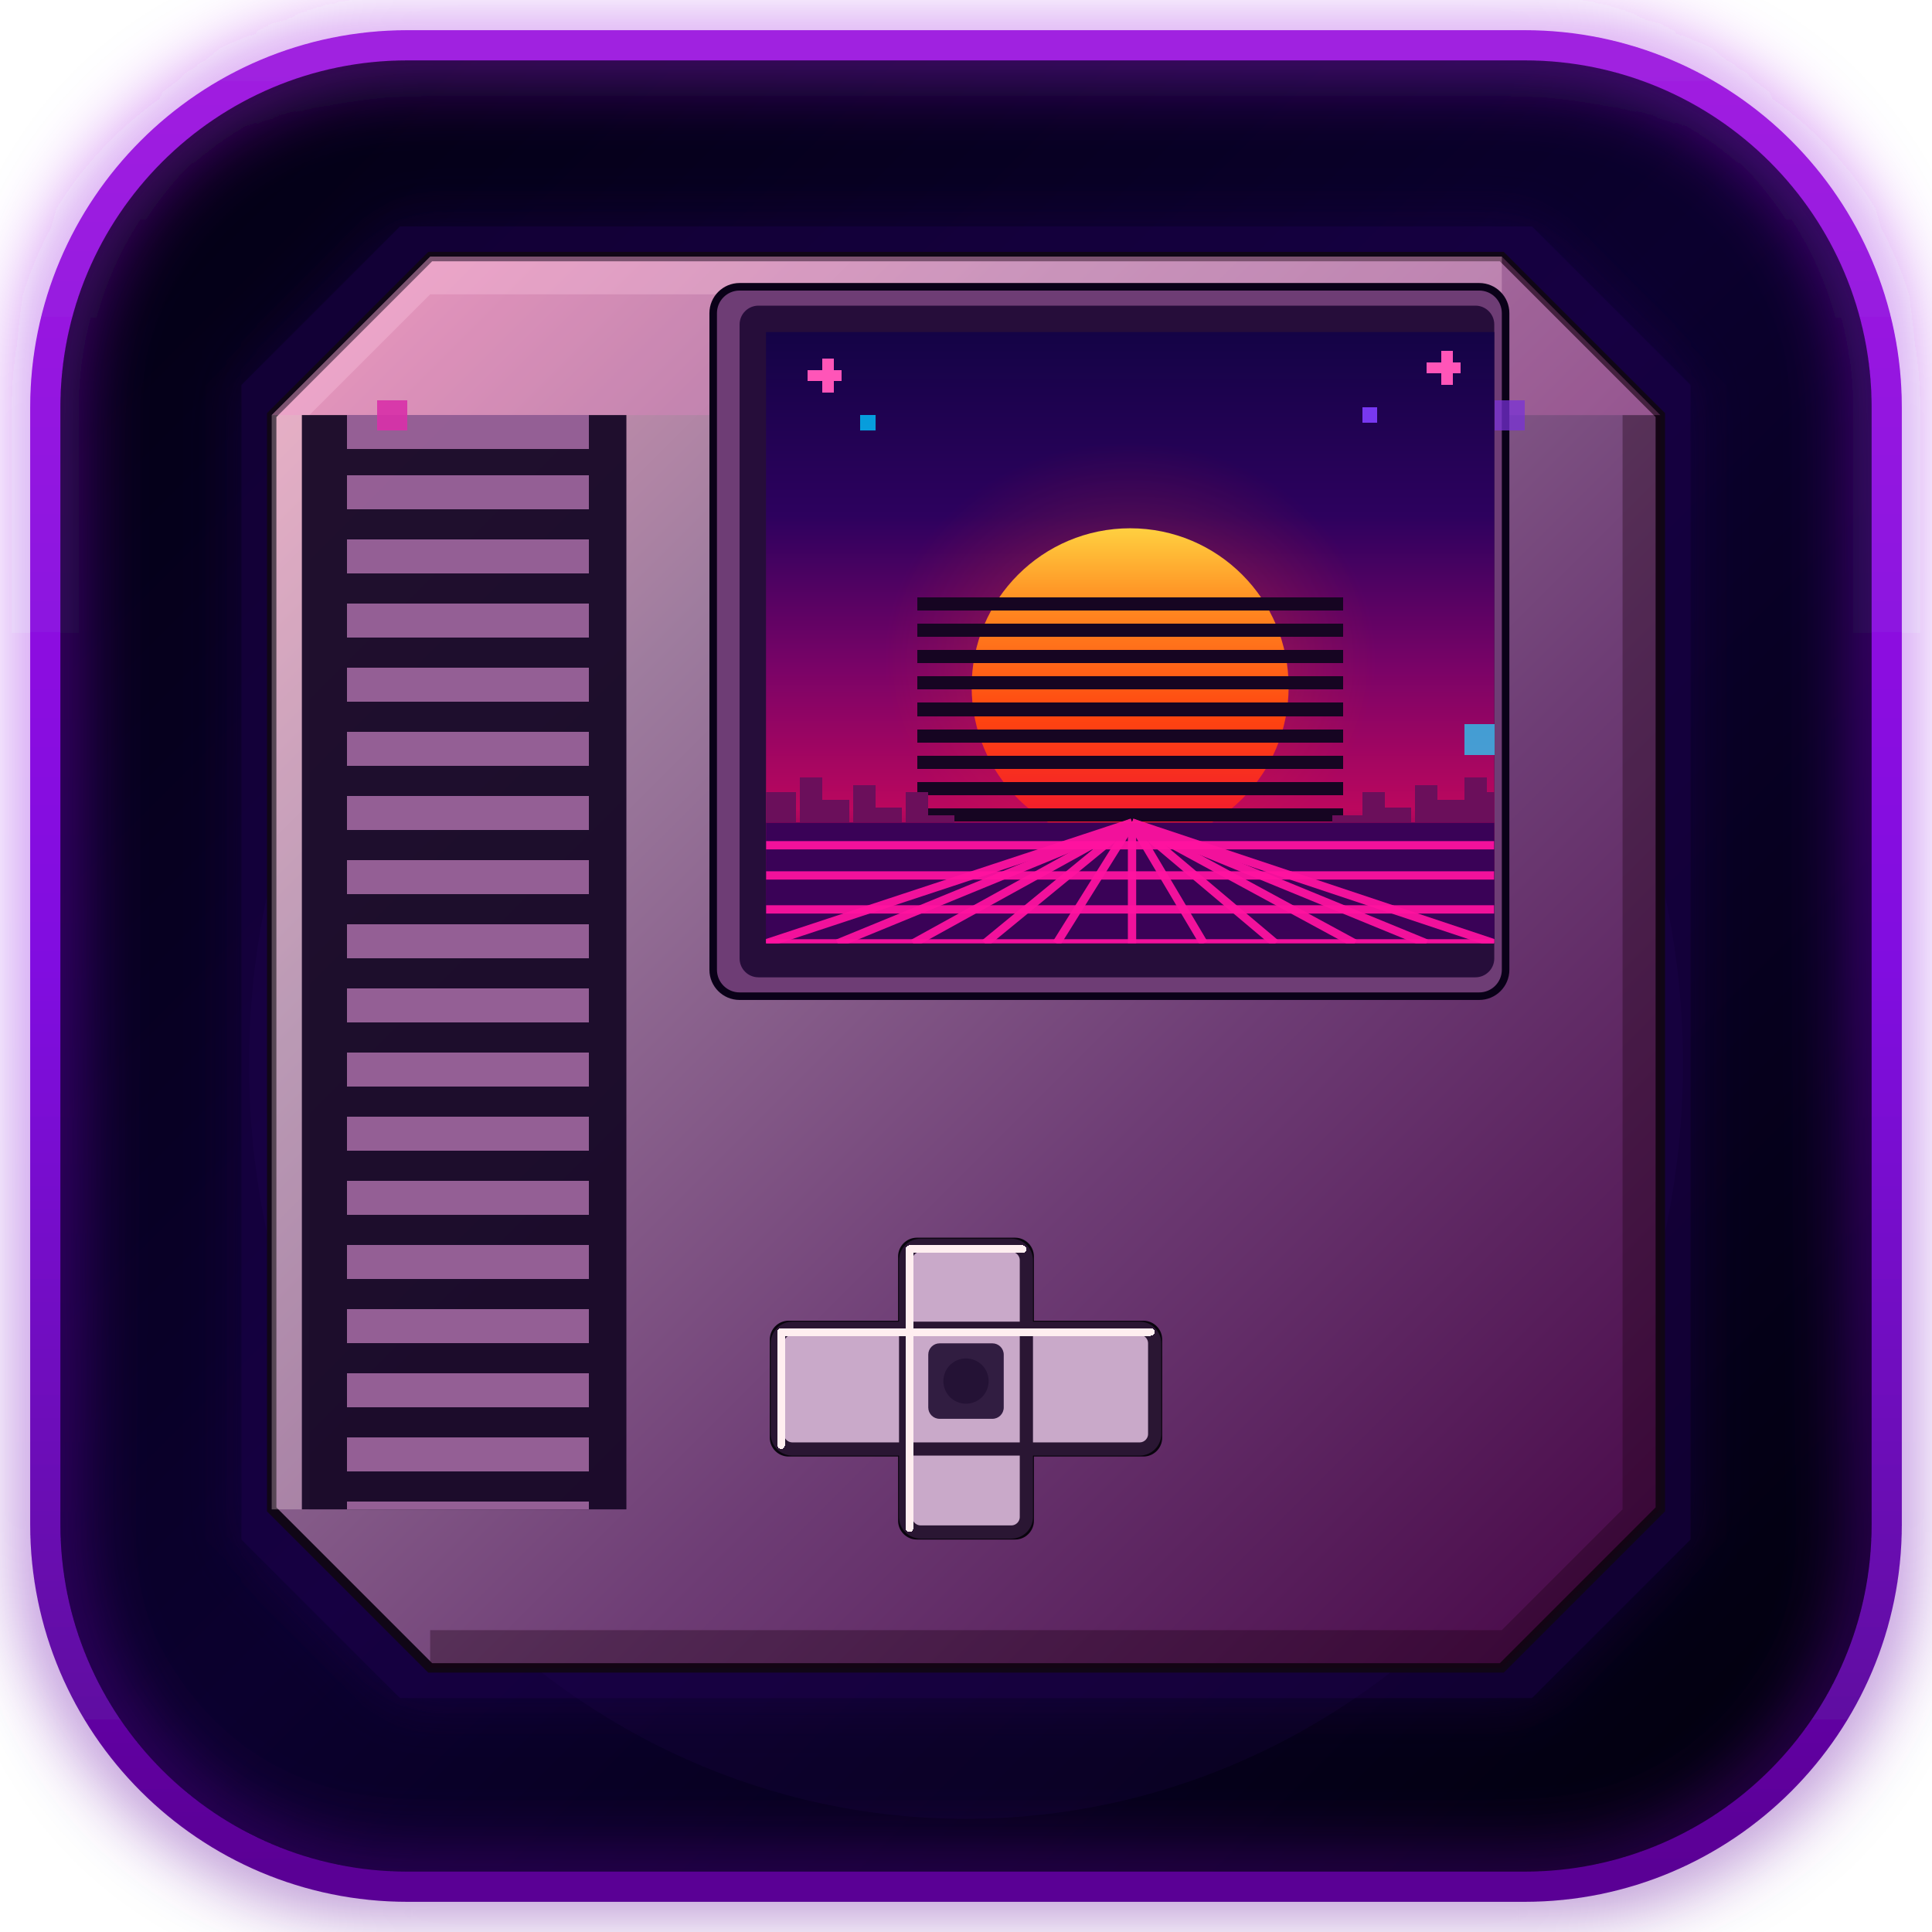
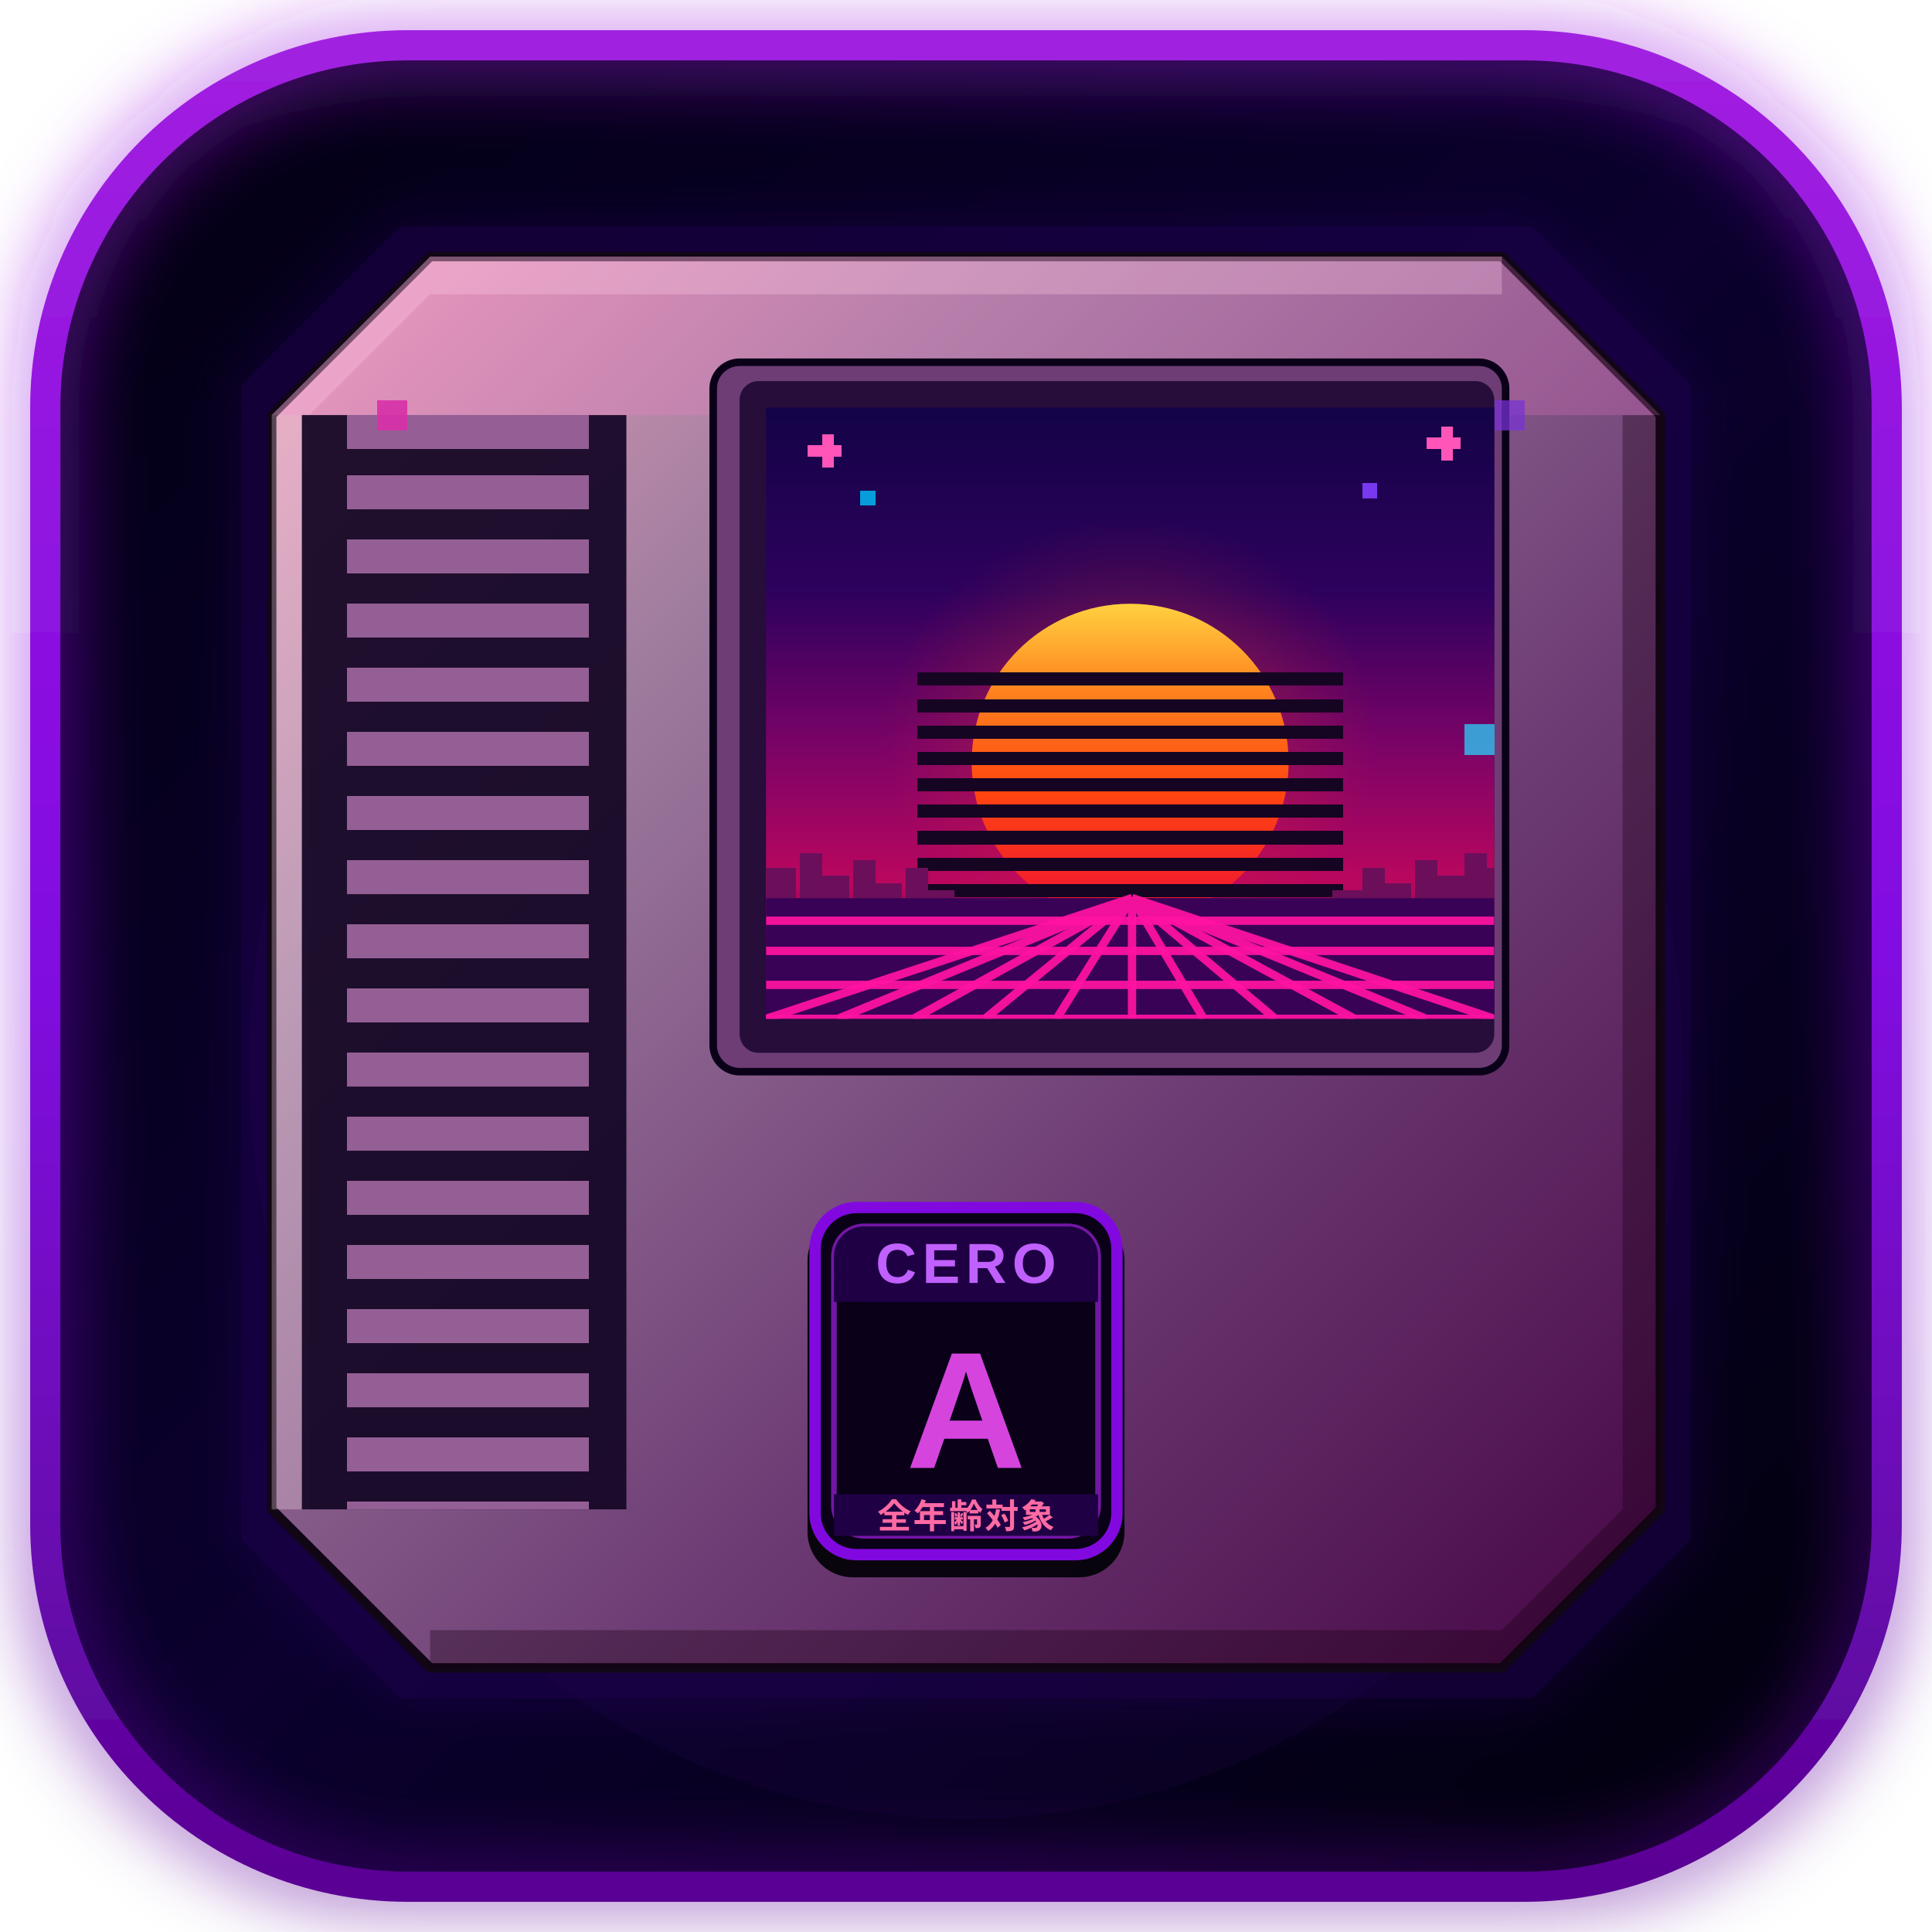
<svg xmlns="http://www.w3.org/2000/svg" viewBox="0 0 512 512" role="img" aria-labelledby="title desc">
  <defs>
    <linearGradient id="bg" x1="0" y1="0" x2="1" y2="1">
      <stop offset="0" stop-color="#020010" />
      <stop offset="0.5" stop-color="#0B002E" />
      <stop offset="1" stop-color="#000008" />
    </linearGradient>
    <linearGradient id="borderGrad" x1="0" y1="0" x2="0" y2="1">
      <stop offset="0" stop-color="#A020E0" />
      <stop offset="0.5" stop-color="#8109E0" />
      <stop offset="1" stop-color="#5A0695" />
    </linearGradient>
    <linearGradient id="bodyGrad" x1="0" y1="0" x2="1" y2="1">
      <stop offset="0" stop-color="#ECA2BC" />
      <stop offset="0.28" stop-color="#9E7C9E" />
      <stop offset="0.62" stop-color="#6E3D75" />
      <stop offset="1" stop-color="#450445" />
    </linearGradient>
    <linearGradient id="skyGrad" x1="0" y1="0" x2="0" y2="1">
      <stop offset="0" stop-color="#140346" />
      <stop offset="0.3" stop-color="#2D015E" />
      <stop offset="0.55" stop-color="#7A0367" />
      <stop offset="0.78" stop-color="#BB075E" />
      <stop offset="1" stop-color="#1F0044" />
    </linearGradient>
    <linearGradient id="sunGrad" x1="0" y1="0" x2="0" y2="1">
      <stop offset="0%" stop-color="#FFD040" />
      <stop offset="25%" stop-color="#FF8820" />
      <stop offset="60%" stop-color="#FF4410" />
      <stop offset="100%" stop-color="#EE1035" />
    </linearGradient>
    <radialGradient id="sunGlowGrad" cx="50%" cy="50%" r="50%">
      <stop offset="0%" stop-color="#FFA040" stop-opacity="0.55" />
      <stop offset="50%" stop-color="#FF5020" stop-opacity="0.20" />
      <stop offset="100%" stop-color="#FF2010" stop-opacity="0" />
    </radialGradient>
    <clipPath id="sunClip">
-       <rect x="203" y="88" width="193" height="130" />
+       <rect x="203" y="108" width="193" height="130" />
    </clipPath>
    <clipPath id="screenClip">
-       <rect x="203" y="88" width="193" height="162" />
+       <rect x="203" y="108" width="193" height="162" />
    </clipPath>
    <filter id="outerGlow" x="-30%" y="-30%" width="160%" height="160%">
      <feGaussianBlur stdDeviation="10" result="blur" />
      <feMerge>
        <feMergeNode in="blur" />
        <feMergeNode in="SourceGraphic" />
      </feMerge>
    </filter>
    <filter id="softGlow" x="-30%" y="-30%" width="160%" height="160%">
      <feGaussianBlur stdDeviation="8" result="blur" />
      <feMerge>
        <feMergeNode in="blur" />
        <feMergeNode in="SourceGraphic" />
      </feMerge>
    </filter>
    <filter id="lineGlow" x="-50%" y="-50%" width="200%" height="200%">
      <feGaussianBlur stdDeviation="4" result="blur" />
      <feMerge>
        <feMergeNode in="blur" />
        <feMergeNode in="SourceGraphic" />
      </feMerge>
    </filter>
    <clipPath id="outerClip">
      <rect x="12" y="12" width="488" height="488" rx="96" />
    </clipPath>
    <style>.px{shape-rendering:crispEdges}</style>
  </defs>
  <g clip-path="url(#outerClip)">
    <rect width="512" height="512" fill="url(#bg)" />
    <ellipse cx="256" cy="282" rx="190" ry="200" fill="#2A0860" opacity="0.15" />
    <line x1="80" y1="70" x2="80" y2="440" stroke="#52E3F9" stroke-width="6" opacity="0.15" filter="url(#lineGlow)" />
    <line x1="432" y1="70" x2="432" y2="440" stroke="#FF6AA3" stroke-width="12" opacity="0.15" filter="url(#lineGlow)" />
    <path d="M106 60 L406 60 L448 102 L448 408 L406 450 L106 450 L64 408 L64 102 Z" fill="#280060" opacity="0.40" filter="url(#softGlow)" />
    <path d="M114 68 L398 68 L440 110 L440 400 L398 442 L114 442 L72 400 L72 110 Z" fill="url(#bodyGrad)" stroke="#100616" stroke-width="2.5" />
    <path d="M398 68 L114 68 L72 110 L72 400 L82 400 L82 110 L114 78 L398 78 Z" fill="#FFE0EC" opacity="0.30" />
    <path d="M440 110 L440 400 L398 442 L114 442 L114 432 L398 432 L430 400 L430 110 Z" fill="#1A0010" opacity="0.35" />
    <path d="M72 110 L114 68 L398 68 L440 110 Z" fill="#ff80d0" opacity="0.22" />
    <rect x="80" y="110" width="86" height="290" rx="0" fill="#170827" opacity="0.95" />
    <g class="px" fill="#9A639A" opacity="0.95">
      <rect x="92" y="110" width="64" height="9" />
      <rect x="92" y="126" width="64" height="9" />
      <rect x="92" y="143" width="64" height="9" />
      <rect x="92" y="160" width="64" height="9" />
      <rect x="92" y="177" width="64" height="9" />
      <rect x="92" y="194" width="64" height="9" />
      <rect x="92" y="211" width="64" height="9" />
      <rect x="92" y="228" width="64" height="9" />
      <rect x="92" y="245" width="64" height="9" />
      <rect x="92" y="262" width="64" height="9" />
      <rect x="92" y="279" width="64" height="9" />
      <rect x="92" y="296" width="64" height="9" />
      <rect x="92" y="313" width="64" height="9" />
      <rect x="92" y="330" width="64" height="9" />
      <rect x="92" y="347" width="64" height="9" />
      <rect x="92" y="364" width="64" height="9" />
      <rect x="92" y="381" width="64" height="9" />
      <rect x="92" y="398" width="64" height="2" />
    </g>
-     <rect x="189" y="76" width="210" height="188" rx="7" fill="#6E3D75" stroke="#0a0118" stroke-width="2" />
-     <rect x="196" y="81" width="200" height="178" rx="5" fill="#1a0530" opacity="0.85" />
-     <rect x="203" y="88" width="193" height="162" fill="url(#skyGrad)" />
-     <ellipse cx="299.5" cy="175" rx="65" ry="58" fill="url(#sunGlowGrad)" clip-path="url(#sunClip)" />
-     <circle cx="299.5" cy="182" r="42" fill="url(#sunGrad)" clip-path="url(#sunClip)" />
+     <rect x="189" y="96" width="210" height="188" rx="7" fill="#6E3D75" stroke="#0a0118" stroke-width="2" />
+     <rect x="196" y="101" width="200" height="178" rx="5" fill="#1a0530" opacity="0.85" />
+     <rect x="203" y="108" width="193" height="162" fill="url(#skyGrad)" />
+     <ellipse cx="299.5" cy="195" rx="65" ry="58" fill="url(#sunGlowGrad)" clip-path="url(#sunClip)" />
+     <circle cx="299.5" cy="202" r="42" fill="url(#sunGrad)" clip-path="url(#sunClip)" />
    <g class="px" stroke="#160522" stroke-width="3.5" clip-path="url(#sunClip)">
-       <line x1="243" y1="160" x2="356" y2="160" />
-       <line x1="243" y1="167" x2="356" y2="167" />
-       <line x1="243" y1="174" x2="356" y2="174" />
-       <line x1="243" y1="181" x2="356" y2="181" />
-       <line x1="243" y1="188" x2="356" y2="188" />
-       <line x1="243" y1="195" x2="356" y2="195" />
-       <line x1="243" y1="202" x2="356" y2="202" />
-       <line x1="243" y1="209" x2="356" y2="209" />
-       <line x1="243" y1="216" x2="356" y2="216" />
+       <line x1="243" y1="180" x2="356" y2="180" />
+       <line x1="243" y1="187" x2="356" y2="187" />
+       <line x1="243" y1="194" x2="356" y2="194" />
+       <line x1="243" y1="201" x2="356" y2="201" />
+       <line x1="243" y1="208" x2="356" y2="208" />
+       <line x1="243" y1="215" x2="356" y2="215" />
+       <line x1="243" y1="222" x2="356" y2="222" />
+       <line x1="243" y1="229" x2="356" y2="229" />
+       <line x1="243" y1="236" x2="356" y2="236" />
    </g>
    <g class="px" fill="#6B0F5B" clip-path="url(#screenClip)">
-       <rect x="203" y="210" width="8" height="8" />
-       <rect x="212" y="206" width="6" height="12" />
-       <rect x="217" y="212" width="8" height="6" />
-       <rect x="226" y="208" width="6" height="10" />
-       <rect x="231" y="214" width="8" height="4" />
-       <rect x="240" y="210" width="6" height="8" />
-       <rect x="245" y="216" width="8" height="2" />
+       <rect x="203" y="230" width="8" height="8" />
+       <rect x="212" y="226" width="6" height="12" />
+       <rect x="217" y="232" width="8" height="6" />
+       <rect x="226" y="228" width="6" height="10" />
+       <rect x="231" y="234" width="8" height="4" />
+       <rect x="240" y="230" width="6" height="8" />
+       <rect x="245" y="236" width="8" height="2" />
    </g>
    <g class="px" fill="#6B0F5B" clip-path="url(#screenClip)">
-       <rect x="353" y="216" width="8" height="2" />
-       <rect x="361" y="210" width="6" height="8" />
-       <rect x="366" y="214" width="8" height="4" />
-       <rect x="375" y="208" width="6" height="10" />
-       <rect x="380" y="212" width="8" height="6" />
-       <rect x="388" y="206" width="6" height="12" />
-       <rect x="393" y="210" width="3" height="8" />
+       <rect x="353" y="236" width="8" height="2" />
+       <rect x="361" y="230" width="6" height="8" />
+       <rect x="366" y="234" width="8" height="4" />
+       <rect x="375" y="228" width="6" height="10" />
+       <rect x="380" y="232" width="8" height="6" />
+       <rect x="388" y="226" width="6" height="12" />
+       <rect x="393" y="230" width="3" height="8" />
    </g>
    <g clip-path="url(#screenClip)">
-       <rect x="203" y="218" width="193" height="32" fill="#3A0257" />
+       <rect x="203" y="238" width="193" height="32" fill="#3A0257" />
      <g stroke="#FF12A0" stroke-width="2.2" fill="none" opacity="0.93">
-         <line x1="300" y1="218" x2="203" y2="250" />
-         <line x1="300" y1="218" x2="222" y2="250" />
-         <line x1="300" y1="218" x2="242" y2="250" />
-         <line x1="300" y1="218" x2="261" y2="250" />
-         <line x1="300" y1="218" x2="280" y2="250" />
-         <line x1="300" y1="218" x2="300" y2="250" />
-         <line x1="300" y1="218" x2="319" y2="250" />
-         <line x1="300" y1="218" x2="338" y2="250" />
-         <line x1="300" y1="218" x2="359" y2="250" />
-         <line x1="300" y1="218" x2="378" y2="250" />
-         <line x1="300" y1="218" x2="396" y2="250" />
+         <line x1="300" y1="238" x2="203" y2="270" />
+         <line x1="300" y1="238" x2="222" y2="270" />
+         <line x1="300" y1="238" x2="242" y2="270" />
+         <line x1="300" y1="238" x2="261" y2="270" />
+         <line x1="300" y1="238" x2="280" y2="270" />
+         <line x1="300" y1="238" x2="300" y2="270" />
+         <line x1="300" y1="238" x2="319" y2="270" />
+         <line x1="300" y1="238" x2="338" y2="270" />
+         <line x1="300" y1="238" x2="359" y2="270" />
+         <line x1="300" y1="238" x2="378" y2="270" />
+         <line x1="300" y1="238" x2="396" y2="270" />
      </g>
      <g stroke="#FF12A0" stroke-width="2.2" fill="none" opacity="0.93">
-         <line x1="203" y1="224" x2="396" y2="224" />
-         <line x1="203" y1="232" x2="396" y2="232" />
-         <line x1="203" y1="241" x2="396" y2="241" />
-         <line x1="203" y1="250" x2="396" y2="250" />
+         <line x1="203" y1="244" x2="396" y2="244" />
+         <line x1="203" y1="252" x2="396" y2="252" />
+         <line x1="203" y1="261" x2="396" y2="261" />
+         <line x1="203" y1="270" x2="396" y2="270" />
      </g>
    </g>
    <g class="px">
-       <rect x="214" y="98" width="9" height="3" fill="#ff55b8" />
-       <rect x="218" y="95" width="3" height="9" fill="#ff55b8" />
-       <rect x="378" y="96" width="9" height="3" fill="#ff55b8" />
-       <rect x="382" y="93" width="3" height="9" fill="#ff55b8" />
-       <rect x="361" y="108" width="4" height="4" fill="#7838f0" />
-       <rect x="228" y="110" width="4" height="4" fill="#00c4ff" opacity="0.8" />
+       <rect x="214" y="118" width="9" height="3" fill="#ff55b8" />
+       <rect x="218" y="115" width="3" height="9" fill="#ff55b8" />
+       <rect x="378" y="116" width="9" height="3" fill="#ff55b8" />
+       <rect x="382" y="113" width="3" height="9" fill="#ff55b8" />
+       <rect x="361" y="128" width="4" height="4" fill="#7838f0" />
+       <rect x="228" y="130" width="4" height="4" fill="#00c4ff" opacity="0.8" />
    </g>
-     <rect x="238" y="328" width="36" height="80" rx="5" fill="#040208" opacity="0.95" />
-     <rect x="204" y="350" width="104" height="36" rx="5" fill="#040208" opacity="0.95" />
-     <rect x="240" y="330" width="32" height="76" rx="4" fill="#C9A9C9" />
-     <rect x="206" y="352" width="100" height="32" rx="4" fill="#C9A9C9" />
-     <rect x="240" y="330" width="32" height="76" rx="4" fill="none" stroke="#2A1633" stroke-width="3.5" />
-     <rect x="206" y="352" width="100" height="32" rx="4" fill="none" stroke="#2A1633" stroke-width="3.5" />
-     <rect x="240" y="330" width="32" height="2" rx="1" fill="#FFEEF0" class="px" />
-     <rect x="240" y="330" width="2" height="76" rx="1" fill="#FFEEF0" class="px" />
-     <rect x="206" y="352" width="100" height="2" rx="1" fill="#FFEEF0" class="px" />
-     <rect x="206" y="352" width="2" height="32" rx="1" fill="#FFEEF0" class="px" />
-     <rect x="246" y="356" width="20" height="20" rx="3" fill="#311D41" />
-     <circle cx="256" cy="366" r="6" fill="#241235" />
+     <rect x="214" y="322" width="84" height="96" rx="12" fill="#040208" opacity="0.95" />
+     <rect x="216" y="320" width="80" height="92" rx="11" fill="#0A0018" stroke="#8109E0" stroke-width="3" />
+     <rect x="221" y="325" width="70" height="82" rx="8" fill="none" stroke="#A020E0" stroke-width="1.5" opacity="0.7" />
+     <rect x="221" y="325" width="70" height="20" rx="8" fill="#1F0044" />
+     <rect x="221" y="338" width="70" height="7" fill="#1F0044" />
+     <text x="256" y="340" text-anchor="middle" font-family="'Segoe UI','Helvetica Neue',Arial,sans-serif" font-size="15" font-weight="700" letter-spacing="1.5" fill="#C060FF">CERO</text>
+     <text x="256" y="389" text-anchor="middle" font-family="'Segoe UI','Helvetica Neue',Arial,sans-serif" font-size="44" font-weight="800" fill="#C060FF">A</text>
+     <text x="256" y="389" text-anchor="middle" font-family="'Segoe UI','Helvetica Neue',Arial,sans-serif" font-size="44" font-weight="800" fill="#FF12A0" opacity="0.35">A</text>
+     <rect x="221" y="396" width="70" height="11" rx="0" fill="#1F0044" />
+     <text x="256" y="405" text-anchor="middle" font-family="'Hiragino Sans','Yu Gothic',sans-serif" font-size="9" font-weight="600" letter-spacing="0.5" fill="#FF6AA3">全年齢対象</text>
  </g>
  <g clip-path="url(#outerClip)">
    <rect x="100" y="106" width="8" height="8" fill="#d830a8" opacity="0.90" class="px" />
    <rect x="396" y="106" width="8" height="8" fill="#7830d8" opacity="0.72" class="px" />
    <rect x="388" y="192" width="8" height="8" fill="#28d0f8" opacity="0.75" class="px" />
  </g>
  <rect x="12" y="12" width="488" height="488" rx="96" fill="none" stroke="url(#borderGrad)" stroke-width="8" filter="url(#outerGlow)" />
</svg>
